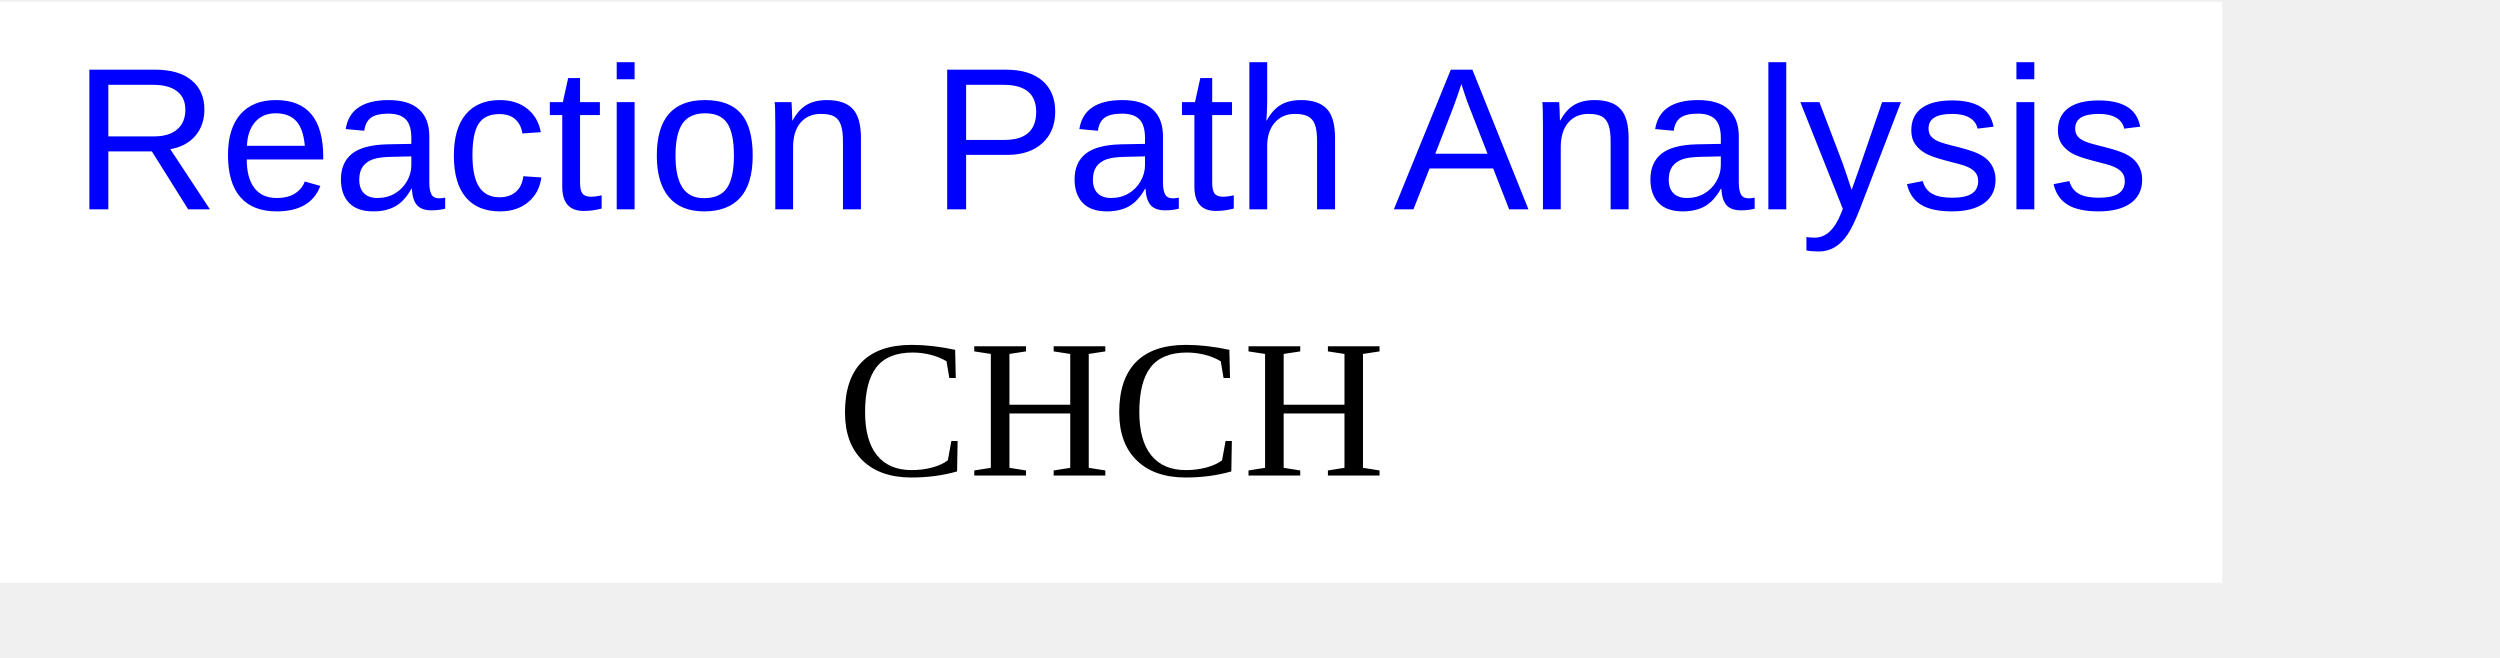
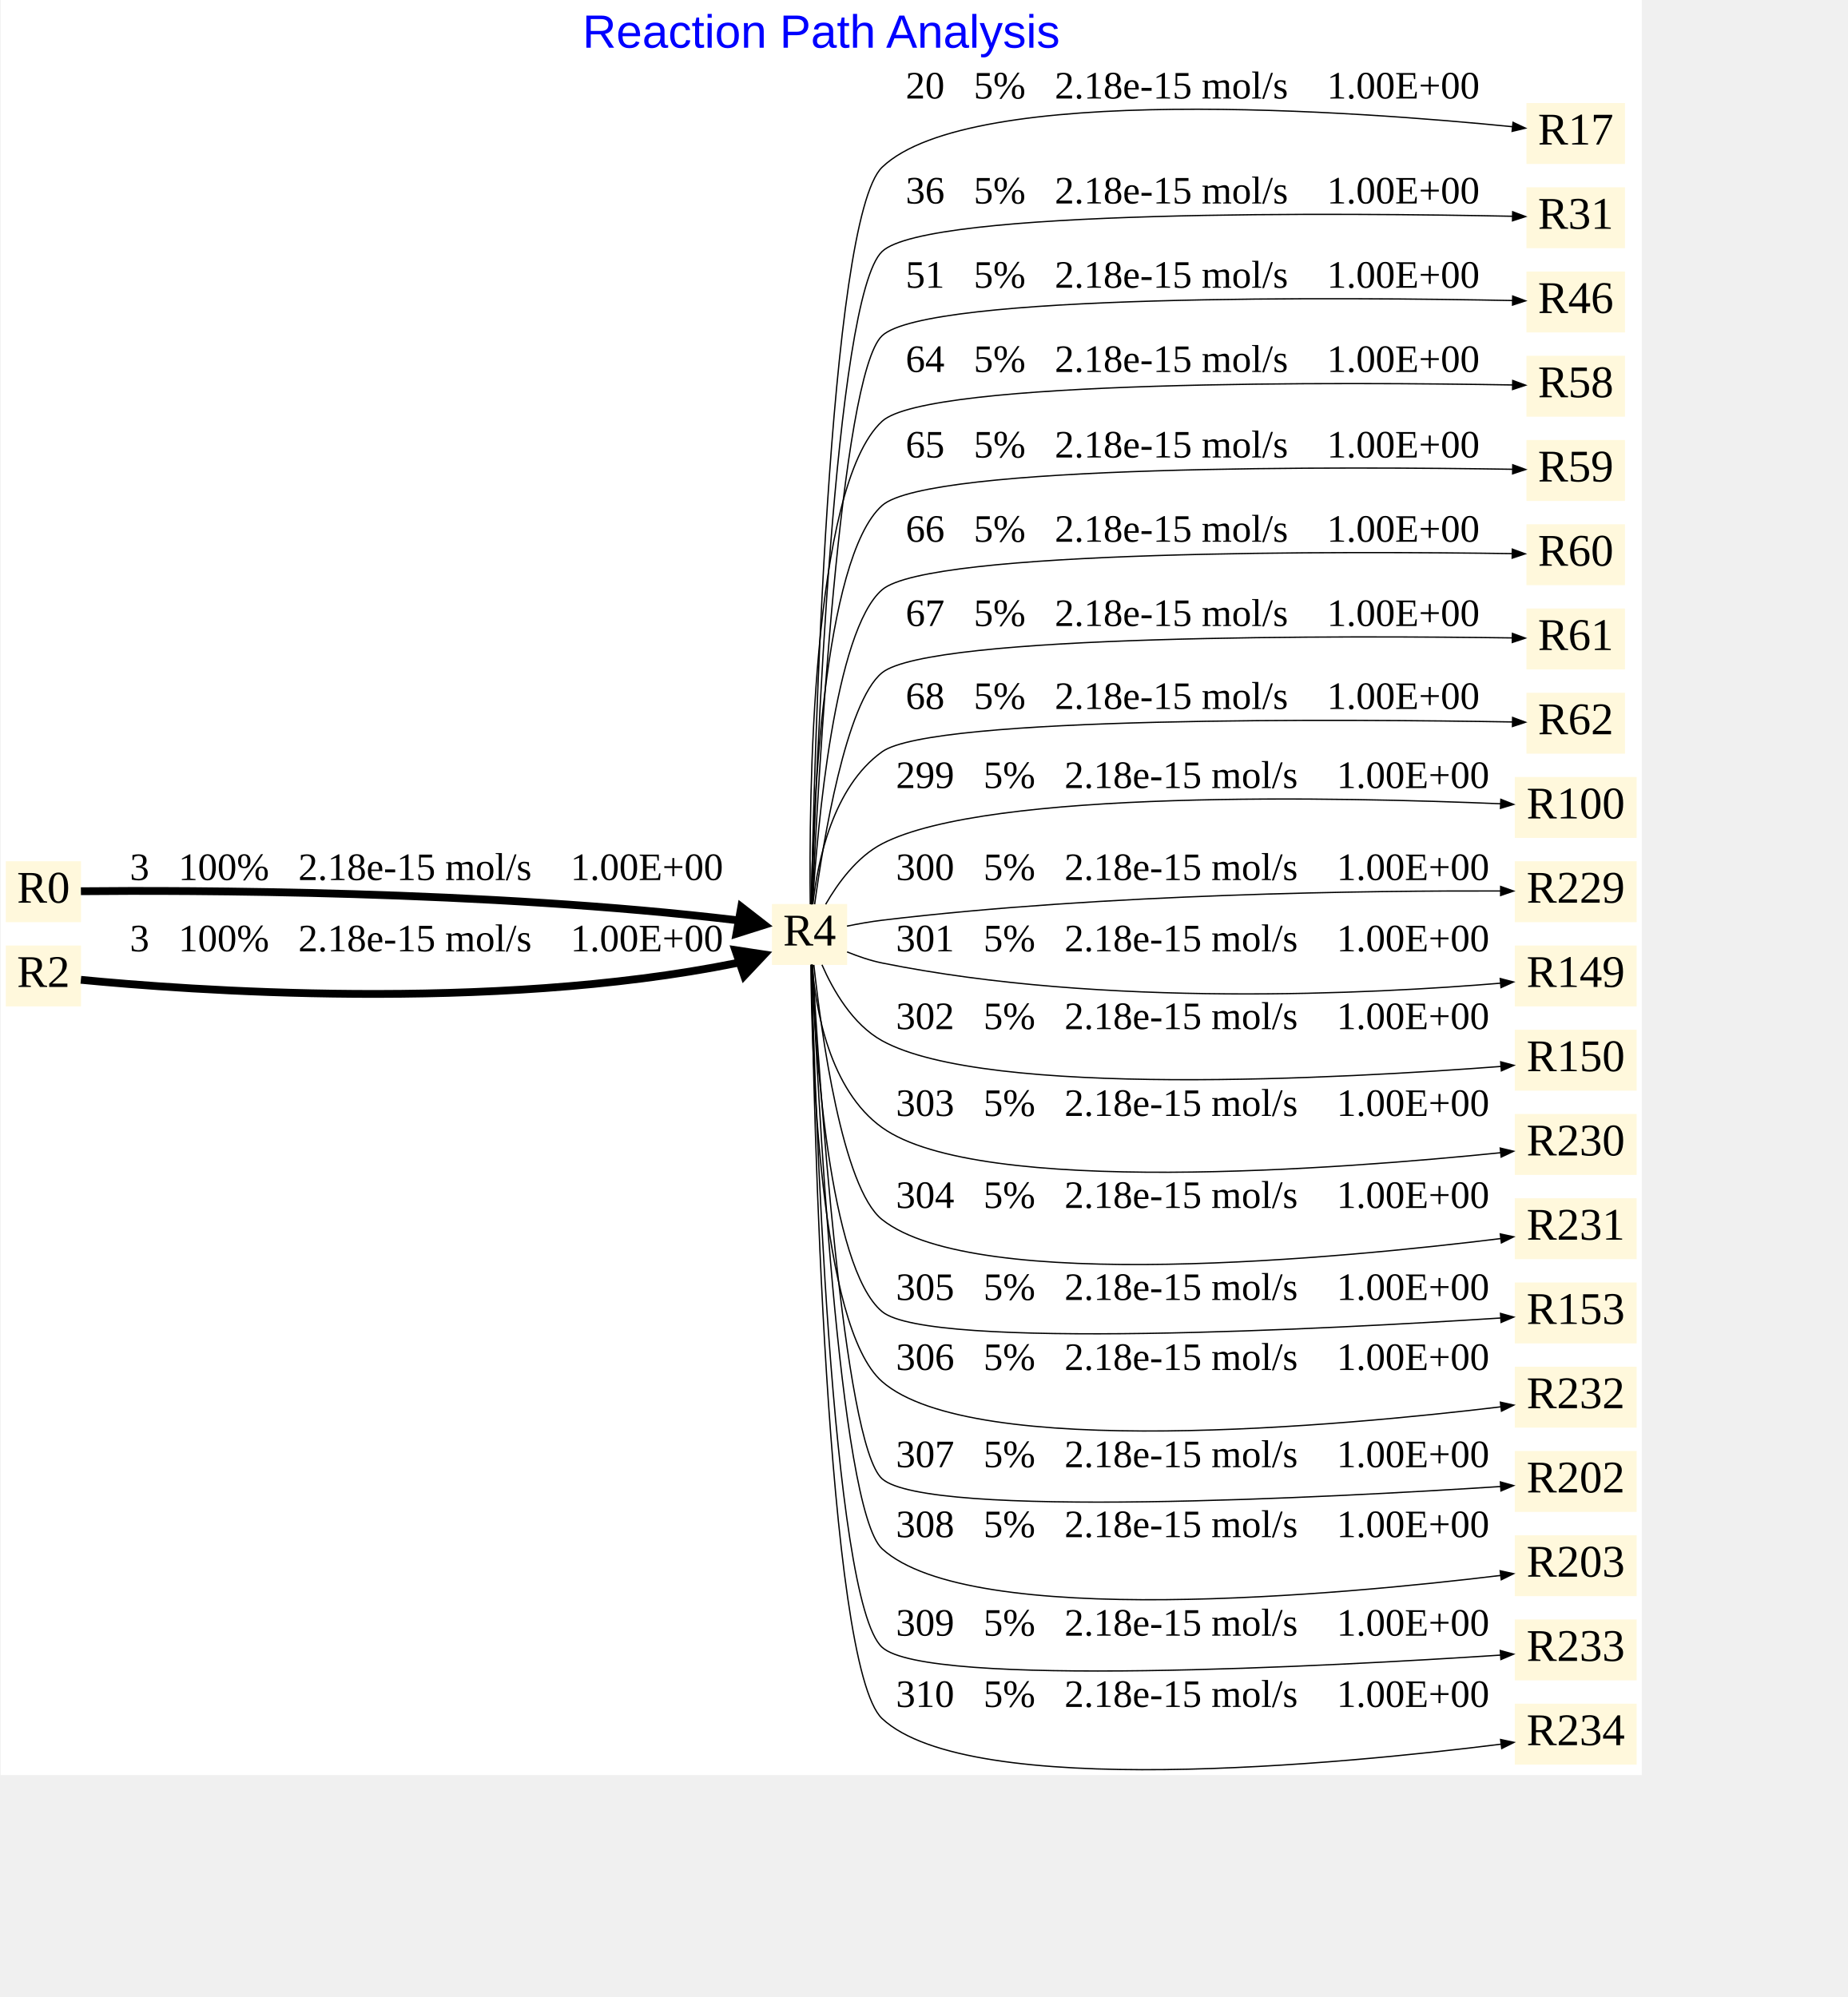
- <svg xmlns="http://www.w3.org/2000/svg" xmlns:xlink="http://www.w3.org/1999/xlink" width="350pt" height="92pt" viewBox="0.00 0.00 394.00 103.00">
-   <g id="graph0" class="graph" transform="scale(0.888889 0.888889) rotate(0) translate(4 99)">
-     <polygon fill="white" stroke="none" points="-4,4 -4,-99 390,-99 390,4 -4,4" />
-     <text text-anchor="middle" x="193" y="-62.2" font-family="Arial" font-size="36.00" fill="blue">Reaction Path Analysis</text>
+ <svg xmlns="http://www.w3.org/2000/svg" xmlns:xlink="http://www.w3.org/1999/xlink" width="592pt" height="640pt" viewBox="0.00 0.00 665.54 720.00">
+   <g id="graph0" class="graph" transform="scale(0.467294 0.467294) rotate(0) translate(4 1365.59)">
+     <polygon fill="white" stroke="none" points="-4,4 -4,-1365.59 1262,-1365.59 1262,4 -4,4" />
+     <text text-anchor="middle" x="629" y="-1328.79" font-family="Arial" font-size="36.00" fill="blue">Reaction Path Analysis</text>
    <g id="node1" class="node">
      <g id="a_node1">
-         <a xlink:href="4.svg" xlink:title="CHCH">
-           <polygon fill="none" stroke="none" points="249.5,-47 136.5,-47 136.5,0 249.5,0 249.5,-47" />
-           <text text-anchor="middle" x="193" y="-15" font-family="Times New Roman,serif" font-size="35.00">CHCH</text>
-         </a>
-       </g>
+         <a xlink:href="4.svg" xlink:title="R4">
+           <polygon fill="cornsilk" stroke="none" points="649,-668.09 591,-668.09 591,-621.09 649,-621.09 649,-668.09" />
+           <text text-anchor="middle" x="620" y="-636.09" font-family="Times New Roman,serif" font-size="35.00">R4</text>
+         </a>
+       </g>
+     </g>
+     <g id="node4" class="node">
+       <g id="a_node4">
+         <a xlink:href="17.svg" xlink:title="R17">
+           <polygon fill="cornsilk" stroke="none" points="1249,-1286.09 1173,-1286.09 1173,-1239.09 1249,-1239.09 1249,-1286.09" />
+           <text text-anchor="middle" x="1211" y="-1254.09" font-family="Times New Roman,serif" font-size="35.00">R17</text>
+         </a>
+       </g>
+     </g>
+     <g id="edge3" class="edge">
+       <path fill="none" stroke="black" d="M621.4,-667.8C623.43,-772.4 634.19,-1196.58 676,-1236.59 744.62,-1302.25 1044.78,-1279.55 1162.44,-1267.8" />
+       <polygon fill="black" stroke="black" points="1162.65,-1271.19 1172.25,-1266.7 1161.94,-1264.23 1162.65,-1271.19" />
+       <text text-anchor="middle" x="915.5" y="-1289.59" font-family="Times New Roman,serif" font-size="30.00">   20   5%   2.18e-15 mol/s    1.00E+00</text>
+     </g>
+     <g id="node5" class="node">
+       <g id="a_node5">
+         <a xlink:href="31.svg" xlink:title="R31">
+           <polygon fill="cornsilk" stroke="none" points="1249,-1221.09 1173,-1221.09 1173,-1174.09 1249,-1174.09 1249,-1221.09" />
+           <text text-anchor="middle" x="1211" y="-1189.09" font-family="Times New Roman,serif" font-size="35.00">R31</text>
+         </a>
+       </g>
+     </g>
+     <g id="edge4" class="edge">
+       <path fill="none" stroke="black" d="M621.68,-667.82C624.76,-765.12 638.87,-1136.46 676,-1171.59 710.89,-1204.6 1038.51,-1201.22 1162.64,-1198.72" />
+       <polygon fill="black" stroke="black" points="1162.38,-1202.21 1172.31,-1198.5 1162.24,-1195.21 1162.38,-1202.21" />
+       <text text-anchor="middle" x="915.5" y="-1208.59" font-family="Times New Roman,serif" font-size="30.00">   36   5%   2.18e-15 mol/s    1.00E+00</text>
+     </g>
+     <g id="node6" class="node">
+       <g id="a_node6">
+         <a xlink:href="46.svg" xlink:title="R46">
+           <polygon fill="cornsilk" stroke="none" points="1249,-1156.09 1173,-1156.09 1173,-1109.09 1249,-1109.09 1249,-1156.09" />
+           <text text-anchor="middle" x="1211" y="-1124.09" font-family="Times New Roman,serif" font-size="35.00">R46</text>
+         </a>
+       </g>
+     </g>
+     <g id="edge5" class="edge">
+       <path fill="none" stroke="black" d="M622.04,-667.93C626.28,-757.59 643.55,-1076.32 676,-1106.59 711.13,-1139.35 1038.6,-1136.13 1162.66,-1133.7" />
+       <polygon fill="black" stroke="black" points="1162.4,-1137.18 1172.33,-1133.48 1162.26,-1130.18 1162.4,-1137.18" />
+       <text text-anchor="middle" x="915.5" y="-1143.59" font-family="Times New Roman,serif" font-size="30.00">   51   5%   2.18e-15 mol/s    1.00E+00</text>
+     </g>
+     <g id="node7" class="node">
+       <g id="a_node7">
+         <a xlink:href="58.svg" xlink:title="R58">
+           <polygon fill="cornsilk" stroke="none" points="1249,-1091.09 1173,-1091.09 1173,-1044.09 1249,-1044.09 1249,-1091.09" />
+           <text text-anchor="middle" x="1211" y="-1059.09" font-family="Times New Roman,serif" font-size="35.00">R58</text>
+         </a>
+       </g>
+     </g>
+     <g id="edge6" class="edge">
+       <path fill="none" stroke="black" d="M620.55,-667.93C619.58,-745.13 620.98,-990.18 676,-1040.59 711.42,-1073.04 1038.71,-1070.66 1162.7,-1068.57" />
+       <polygon fill="black" stroke="black" points="1162.42,-1072.05 1172.35,-1068.38 1162.29,-1065.05 1162.42,-1072.05" />
+       <text text-anchor="middle" x="915.5" y="-1078.59" font-family="Times New Roman,serif" font-size="30.00">   64   5%   2.18e-15 mol/s    1.00E+00</text>
+     </g>
+     <g id="node8" class="node">
+       <g id="a_node8">
+         <a xlink:href="59.svg" xlink:title="R59">
+           <polygon fill="cornsilk" stroke="none" points="1249,-1026.09 1173,-1026.09 1173,-979.09 1249,-979.09 1249,-1026.09" />
+           <text text-anchor="middle" x="1211" y="-994.09" font-family="Times New Roman,serif" font-size="35.00">R59</text>
+         </a>
+       </g>
+     </g>
+     <g id="edge7" class="edge">
+       <path fill="none" stroke="black" d="M621.25,-667.88C622.51,-736.35 630.14,-934.68 676,-975.59 711.85,-1007.56 1038.87,-1005.48 1162.74,-1003.51" />
+       <polygon fill="black" stroke="black" points="1162.45,-1007 1172.39,-1003.34 1162.33,-1000 1162.45,-1007" />
+       <text text-anchor="middle" x="915.5" y="-1012.59" font-family="Times New Roman,serif" font-size="30.00">   65   5%   2.18e-15 mol/s    1.00E+00</text>
+     </g>
+     <g id="node9" class="node">
+       <g id="a_node9">
+         <a xlink:href="60.svg" xlink:title="R60">
+           <polygon fill="cornsilk" stroke="none" points="1249,-961.09 1173,-961.09 1173,-914.09 1249,-914.09 1249,-961.09" />
+           <text text-anchor="middle" x="1211" y="-929.09" font-family="Times New Roman,serif" font-size="35.00">R60</text>
+         </a>
+       </g>
+     </g>
+     <g id="edge8" class="edge">
+       <path fill="none" stroke="black" d="M622.28,-667.88C626.05,-726.74 639.21,-879.05 676,-910.59 712.43,-941.82 1038.35,-940.21 1162.37,-938.44" />
+       <polygon fill="black" stroke="black" points="1162.09,-941.93 1172.04,-938.28 1161.99,-934.93 1162.09,-941.93" />
+       <text text-anchor="middle" x="915.5" y="-947.59" font-family="Times New Roman,serif" font-size="30.00">   66   5%   2.18e-15 mol/s    1.00E+00</text>
+     </g>
+     <g id="node10" class="node">
+       <g id="a_node10">
+         <a xlink:href="61.svg" xlink:title="R61">
+           <polygon fill="cornsilk" stroke="none" points="1249,-896.09 1173,-896.09 1173,-849.09 1249,-849.09 1249,-896.09" />
+           <text text-anchor="middle" x="1211" y="-864.09" font-family="Times New Roman,serif" font-size="35.00">R61</text>
+         </a>
+       </g>
+     </g>
+     <g id="edge9" class="edge">
+       <path fill="none" stroke="black" d="M623.92,-667.89C630.48,-716.09 648.02,-824.11 676,-846.59 713.4,-876.64 1038.72,-875.11 1162.48,-873.41" />
+       <polygon fill="black" stroke="black" points="1162.18,-876.9 1172.12,-873.25 1162.08,-869.9 1162.18,-876.9" />
+       <text text-anchor="middle" x="915.5" y="-882.59" font-family="Times New Roman,serif" font-size="30.00">   67   5%   2.18e-15 mol/s    1.00E+00</text>
+     </g>
+     <g id="node11" class="node">
+       <g id="a_node11">
+         <a xlink:href="62.svg" xlink:title="R62">
+           <polygon fill="cornsilk" stroke="none" points="1249,-831.09 1173,-831.09 1173,-784.09 1249,-784.09 1249,-831.09" />
+           <text text-anchor="middle" x="1211" y="-799.09" font-family="Times New Roman,serif" font-size="35.00">R62</text>
+         </a>
+       </g>
+     </g>
+     <g id="edge10" class="edge">
+       <path fill="none" stroke="black" d="M622.57,-668.04C626.15,-700.54 637.83,-758.34 676,-785.59 714.99,-813.43 1038.7,-810.67 1162.29,-808.56" />
+       <polygon fill="black" stroke="black" points="1162.33,-812.04 1172.27,-808.36 1162.21,-805.04 1162.33,-812.04" />
+       <text text-anchor="middle" x="915.5" y="-818.59" font-family="Times New Roman,serif" font-size="30.00">   68   5%   2.18e-15 mol/s    1.00E+00</text>
+     </g>
+     <g id="node12" class="node">
+       <g id="a_node12">
+         <a xlink:href="100.svg" xlink:title="R100">
+           <polygon fill="cornsilk" stroke="none" points="1258,-766.09 1164,-766.09 1164,-719.09 1258,-719.09 1258,-766.09" />
+           <text text-anchor="middle" x="1211" y="-734.09" font-family="Times New Roman,serif" font-size="35.00">R100</text>
+         </a>
+       </g>
+     </g>
+     <g id="edge11" class="edge">
+       <path fill="none" stroke="black" d="M632.42,-667.86C641.73,-684.05 656.52,-704.48 676,-714.59 757.71,-756.98 1033.27,-750.5 1153.31,-745.42" />
+       <polygon fill="black" stroke="black" points="1153.25,-748.88 1163.09,-744.95 1152.95,-741.89 1153.25,-748.88" />
+       <text text-anchor="middle" x="915.5" y="-757.59" font-family="Times New Roman,serif" font-size="30.00">   299   5%   2.18e-15 mol/s    1.00E+00</text>
+     </g>
+     <g id="node13" class="node">
+       <g id="a_node13">
+         <a xlink:href="229.svg" xlink:title="R229">
+           <polygon fill="cornsilk" stroke="none" points="1258,-701.09 1164,-701.09 1164,-654.09 1258,-654.09 1258,-701.09" />
+           <text text-anchor="middle" x="1211" y="-669.09" font-family="Times New Roman,serif" font-size="35.00">R229</text>
+         </a>
+       </g>
+     </g>
+     <g id="edge12" class="edge">
+       <path fill="none" stroke="black" d="M648.84,-651.03C657.5,-652.8 667.1,-654.52 676,-655.59 848.98,-676.32 1055.48,-678.48 1153.28,-678.15" />
+       <polygon fill="black" stroke="black" points="1153.11,-681.65 1163.09,-678.1 1153.08,-674.65 1153.11,-681.65" />
+       <text text-anchor="middle" x="915.5" y="-686.59" font-family="Times New Roman,serif" font-size="30.00">   300   5%   2.18e-15 mol/s    1.00E+00</text>
+     </g>
+     <g id="node14" class="node">
+       <g id="a_node14">
+         <a xlink:href="149.svg" xlink:title="R149">
+           <polygon fill="cornsilk" stroke="none" points="1258,-636.09 1164,-636.09 1164,-589.09 1258,-589.09 1258,-636.09" />
+           <text text-anchor="middle" x="1211" y="-604.09" font-family="Times New Roman,serif" font-size="35.00">R149</text>
+         </a>
+       </g>
+     </g>
+     <g id="edge13" class="edge">
+       <path fill="none" stroke="black" d="M648.94,-631.15C657.44,-627.69 666.93,-624.42 676,-622.59 846.86,-588.02 1054.77,-598.83 1153.16,-607.01" />
+       <polygon fill="black" stroke="black" points="1152.77,-610.58 1163.04,-607.95 1153.37,-603.6 1152.77,-610.58" />
+       <text text-anchor="middle" x="915.5" y="-631.59" font-family="Times New Roman,serif" font-size="30.00">   301   5%   2.18e-15 mol/s    1.00E+00</text>
+     </g>
+     <g id="node15" class="node">
+       <g id="a_node15">
+         <a xlink:href="150.svg" xlink:title="R150">
+           <polygon fill="cornsilk" stroke="none" points="1258,-571.09 1164,-571.09 1164,-524.09 1258,-524.09 1258,-571.09" />
+           <text text-anchor="middle" x="1211" y="-539.09" font-family="Times New Roman,serif" font-size="35.00">R150</text>
+         </a>
+       </g>
+     </g>
+     <g id="edge14" class="edge">
+       <path fill="none" stroke="black" d="M629.56,-621.21C638.07,-601.72 653.18,-575.17 676,-562.59 756.62,-518.12 1033.41,-533.61 1153.57,-542.8" />
+       <polygon fill="black" stroke="black" points="1153.12,-546.35 1163.36,-543.64 1153.66,-539.37 1153.12,-546.35" />
+       <text text-anchor="middle" x="915.5" y="-571.59" font-family="Times New Roman,serif" font-size="30.00">   302   5%   2.18e-15 mol/s    1.00E+00</text>
+     </g>
+     <g id="node16" class="node">
+       <g id="a_node16">
+         <a xlink:href="230.svg" xlink:title="R230">
+           <polygon fill="cornsilk" stroke="none" points="1258,-506.09 1164,-506.09 1164,-459.09 1258,-459.09 1258,-506.09" />
+           <text text-anchor="middle" x="1211" y="-474.09" font-family="Times New Roman,serif" font-size="35.00">R230</text>
+         </a>
+       </g>
+     </g>
+     <g id="edge15" class="edge">
+       <path fill="none" stroke="black" d="M621.94,-621.19C624.72,-587.08 635.4,-524.62 676,-495.59 750.98,-441.97 1031.52,-463.79 1153.15,-476.21" />
+       <polygon fill="black" stroke="black" points="1152.76,-479.8 1163.07,-477.35 1153.49,-472.83 1152.76,-479.8" />
+       <text text-anchor="middle" x="915.5" y="-504.59" font-family="Times New Roman,serif" font-size="30.00">   303   5%   2.18e-15 mol/s    1.00E+00</text>
+     </g>
+     <g id="node17" class="node">
+       <g id="a_node17">
+         <a xlink:href="231.svg" xlink:title="R231">
+           <polygon fill="cornsilk" stroke="none" points="1258,-441.09 1164,-441.09 1164,-394.09 1258,-394.09 1258,-441.09" />
+           <text text-anchor="middle" x="1211" y="-409.09" font-family="Times New Roman,serif" font-size="35.00">R231</text>
+         </a>
+       </g>
+     </g>
+     <g id="edge16" class="edge">
+       <path fill="none" stroke="black" d="M623.31,-621.12C628.92,-569.55 645.13,-449.02 676,-424.59 748.43,-367.27 1031.56,-394.93 1153.56,-410.01" />
+       <polygon fill="black" stroke="black" points="1152.8,-413.57 1163.16,-411.34 1153.67,-406.63 1152.8,-413.57" />
+       <text text-anchor="middle" x="915.5" y="-433.59" font-family="Times New Roman,serif" font-size="30.00">   304   5%   2.18e-15 mol/s    1.00E+00</text>
+     </g>
+     <g id="node18" class="node">
+       <g id="a_node18">
+         <a xlink:href="153.svg" xlink:title="R153">
+           <polygon fill="cornsilk" stroke="none" points="1258,-376.09 1164,-376.09 1164,-329.09 1258,-329.09 1258,-376.09" />
+           <text text-anchor="middle" x="1211" y="-344.09" font-family="Times New Roman,serif" font-size="35.00">R153</text>
+         </a>
+       </g>
+     </g>
+     <g id="edge17" class="edge">
+       <path fill="none" stroke="black" d="M621.74,-621.34C624.26,-558.5 634.86,-387.75 676,-353.59 712,-323.7 1023.26,-340.33 1153.29,-348.69" />
+       <polygon fill="black" stroke="black" points="1152.98,-352.25 1163.19,-349.4 1153.44,-345.26 1152.98,-352.25" />
+       <text text-anchor="middle" x="915.5" y="-362.59" font-family="Times New Roman,serif" font-size="30.00">   305   5%   2.18e-15 mol/s    1.00E+00</text>
+     </g>
+     <g id="node19" class="node">
+       <g id="a_node19">
+         <a xlink:href="232.svg" xlink:title="R232">
+           <polygon fill="cornsilk" stroke="none" points="1258,-311.09 1164,-311.09 1164,-264.09 1258,-264.09 1258,-311.09" />
+           <text text-anchor="middle" x="1211" y="-279.09" font-family="Times New Roman,serif" font-size="35.00">R232</text>
+         </a>
+       </g>
+     </g>
+     <g id="edge18" class="edge">
+       <path fill="none" stroke="black" d="M621.02,-621.26C621.63,-550.72 627.56,-341.86 676,-299.59 745.68,-238.77 1031,-265.45 1153.59,-280.19" />
+       <polygon fill="black" stroke="black" points="1152.89,-283.75 1163.24,-281.49 1153.74,-276.8 1152.89,-283.75" />
+       <text text-anchor="middle" x="915.5" y="-308.59" font-family="Times New Roman,serif" font-size="30.00">   306   5%   2.18e-15 mol/s    1.00E+00</text>
+     </g>
+     <g id="node20" class="node">
+       <g id="a_node20">
+         <a xlink:href="202.svg" xlink:title="R202">
+           <polygon fill="cornsilk" stroke="none" points="1258,-246.09 1164,-246.09 1164,-199.09 1258,-199.09 1258,-246.09" />
+           <text text-anchor="middle" x="1211" y="-214.09" font-family="Times New Roman,serif" font-size="35.00">R202</text>
+         </a>
+       </g>
+     </g>
+     <g id="edge19" class="edge">
+       <path fill="none" stroke="black" d="M622.29,-621.32C627.19,-537.02 645.93,-251.08 676,-224.59 711.11,-193.66 1022.89,-210.26 1153.17,-218.67" />
+       <polygon fill="black" stroke="black" points="1152.89,-222.22 1163.09,-219.38 1153.34,-215.24 1152.89,-222.22" />
+       <text text-anchor="middle" x="915.5" y="-233.59" font-family="Times New Roman,serif" font-size="30.00">   307   5%   2.18e-15 mol/s    1.00E+00</text>
+     </g>
+     <g id="node21" class="node">
+       <g id="a_node21">
+         <a xlink:href="203.svg" xlink:title="R203">
+           <polygon fill="cornsilk" stroke="none" points="1258,-181.09 1164,-181.09 1164,-134.09 1258,-134.09 1258,-181.09" />
+           <text text-anchor="middle" x="1211" y="-149.09" font-family="Times New Roman,serif" font-size="35.00">R203</text>
+         </a>
+       </g>
+     </g>
+     <g id="edge20" class="edge">
+       <path fill="none" stroke="black" d="M621.95,-621.24C625.88,-530.03 642.31,-201.34 676,-170.59 744.32,-108.23 1030.4,-135.16 1153.39,-150.09" />
+       <polygon fill="black" stroke="black" points="1152.72,-153.66 1163.07,-151.41 1153.58,-146.71 1152.72,-153.66" />
+       <text text-anchor="middle" x="915.5" y="-179.59" font-family="Times New Roman,serif" font-size="30.00">   308   5%   2.18e-15 mol/s    1.00E+00</text>
+     </g>
+     <g id="node22" class="node">
+       <g id="a_node22">
+         <a xlink:href="233.svg" xlink:title="R233">
+           <polygon fill="cornsilk" stroke="none" points="1258,-116.09 1164,-116.09 1164,-69.09 1258,-69.09 1258,-116.09" />
+           <text text-anchor="middle" x="1211" y="-84.09" font-family="Times New Roman,serif" font-size="35.00">R233</text>
+         </a>
+       </g>
+     </g>
+     <g id="edge21" class="edge">
+       <path fill="none" stroke="black" d="M621.53,-621.32C624.06,-521.2 636.4,-130.56 676,-94.59 710.63,-63.13 1022.69,-80.04 1153.11,-88.6" />
+       <polygon fill="black" stroke="black" points="1152.83,-92.15 1163.04,-89.32 1153.29,-85.17 1152.83,-92.15" />
+       <text text-anchor="middle" x="915.5" y="-103.59" font-family="Times New Roman,serif" font-size="30.00">   309   5%   2.18e-15 mol/s    1.00E+00</text>
+     </g>
+     <g id="node23" class="node">
+       <g id="a_node23">
+         <a xlink:href="234.svg" xlink:title="R234">
+           <polygon fill="cornsilk" stroke="none" points="1258,-51.09 1164,-51.09 1164,-4.09 1258,-4.09 1258,-51.09" />
+           <text text-anchor="middle" x="1211" y="-19.09" font-family="Times New Roman,serif" font-size="35.00">R234</text>
+         </a>
+       </g>
+     </g>
+     <g id="edge22" class="edge">
+       <path fill="none" stroke="black" d="M621.33,-621.2C623.06,-514.8 632.74,-79.99 676,-39.59 743.67,23.62 1030.78,-4.49 1153.74,-19.91" />
+       <polygon fill="black" stroke="black" points="1153.05,-23.48 1163.41,-21.27 1153.93,-16.53 1153.05,-23.48" />
+       <text text-anchor="middle" x="915.5" y="-48.59" font-family="Times New Roman,serif" font-size="30.00">   310   5%   2.18e-15 mol/s    1.00E+00</text>
+     </g>
+     <g id="node2" class="node">
+       <g id="a_node2">
+         <a xlink:href="0.svg" xlink:title="R0">
+           <polygon fill="cornsilk" stroke="none" points="58,-701.09 0,-701.09 0,-654.09 58,-654.09 58,-701.09" />
+           <text text-anchor="middle" x="29" y="-669.09" font-family="Times New Roman,serif" font-size="35.00">R0</text>
+         </a>
+       </g>
+     </g>
+     <g id="edge1" class="edge">
+       <path fill="none" stroke="black" stroke-width="6" d="M57.92,-677.97C137.38,-678.73 371.45,-678.67 564,-655.59 566.22,-655.32 568.49,-655.01 570.78,-654.68" />
+       <polygon fill="black" stroke="black" stroke-width="6" points="567.31,-665.89 585.16,-652.03 563.62,-645.22 567.31,-665.89" />
+       <text text-anchor="middle" x="324.5" y="-686.59" font-family="Times New Roman,serif" font-size="30.00">   3   100%   2.18e-15 mol/s    1.00E+00</text>
+     </g>
+     <g id="node3" class="node">
+       <g id="a_node3">
+         <a xlink:href="2.svg" xlink:title="R2">
+           <polygon fill="cornsilk" stroke="none" points="58,-636.09 0,-636.09 0,-589.09 58,-589.09 58,-636.09" />
+           <text text-anchor="middle" x="29" y="-604.09" font-family="Times New Roman,serif" font-size="35.00">R2</text>
+         </a>
+       </g>
+     </g>
+     <g id="edge2" class="edge">
+       <path fill="none" stroke="black" stroke-width="6" d="M57.89,-609.62C137.77,-601.85 373.83,-584.11 564,-622.59 566.41,-623.08 568.85,-623.66 571.29,-624.33" />
+       <polygon fill="black" stroke="black" stroke-width="6" points="562.73,-632.55 585.06,-629.15 569.57,-612.7 562.73,-632.55" />
+       <text text-anchor="middle" x="324.5" y="-631.59" font-family="Times New Roman,serif" font-size="30.00">   3   100%   2.18e-15 mol/s    1.00E+00</text>
    </g>
  </g>
</svg>
